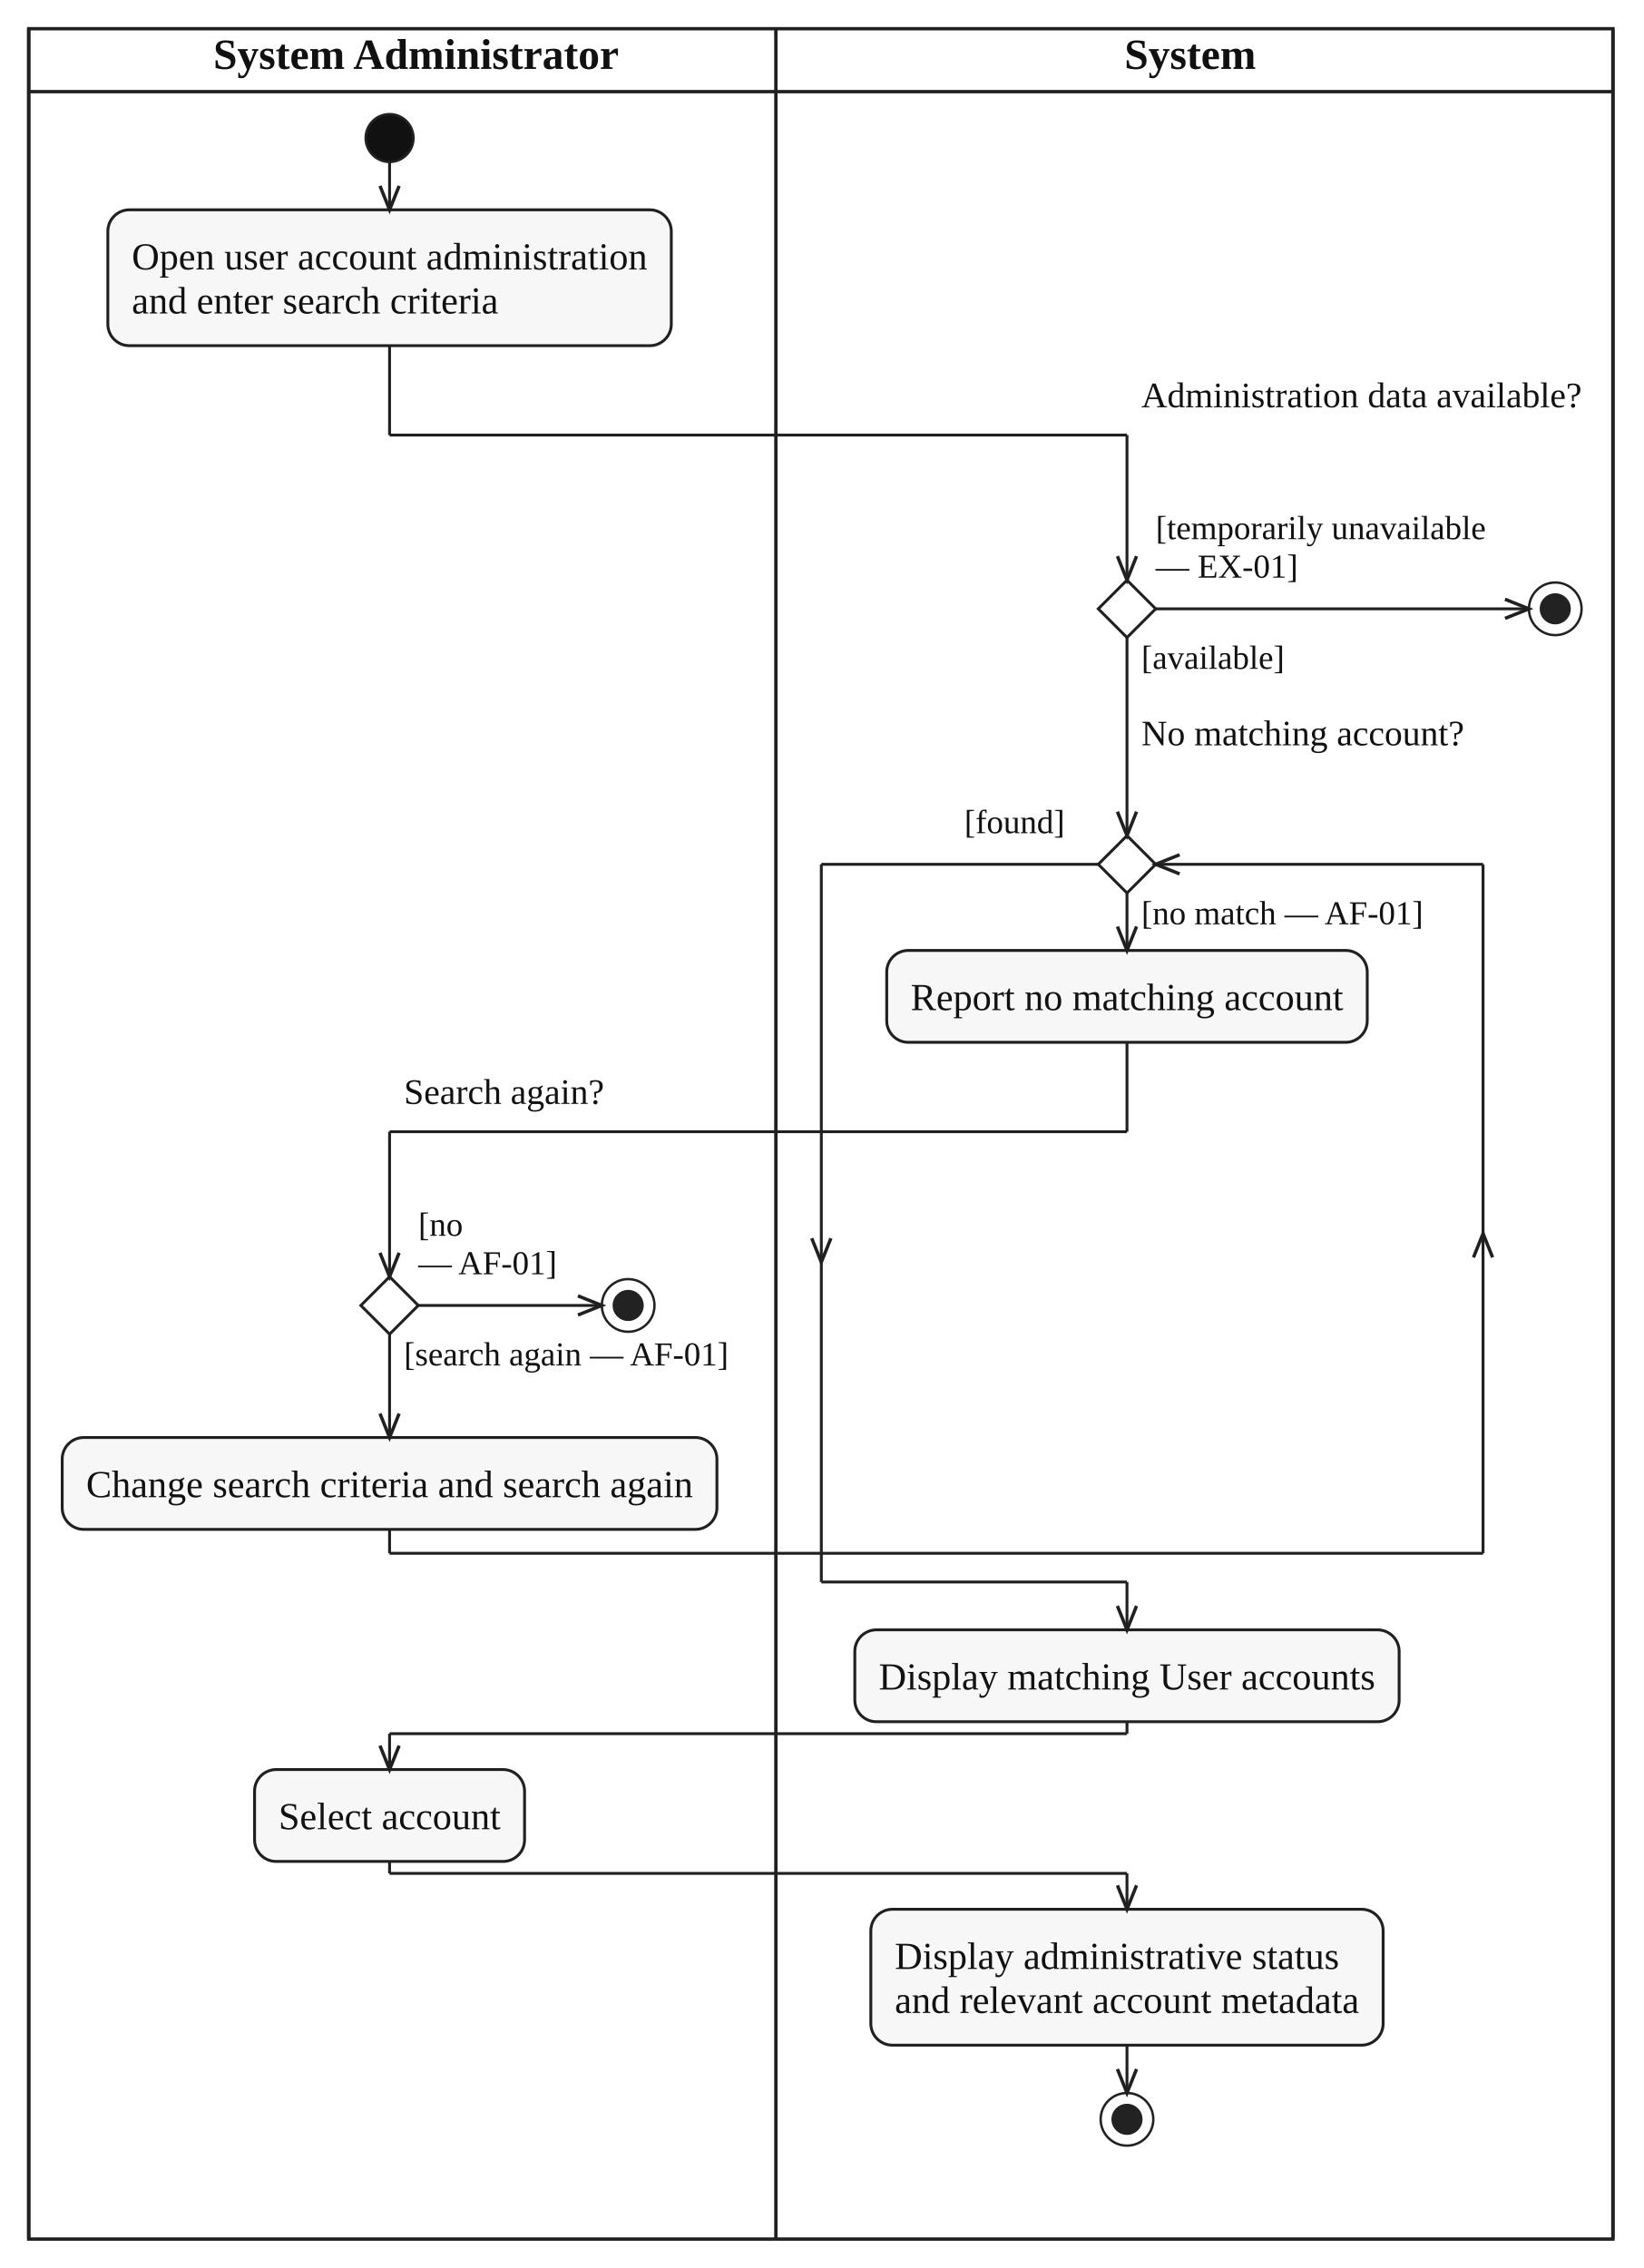
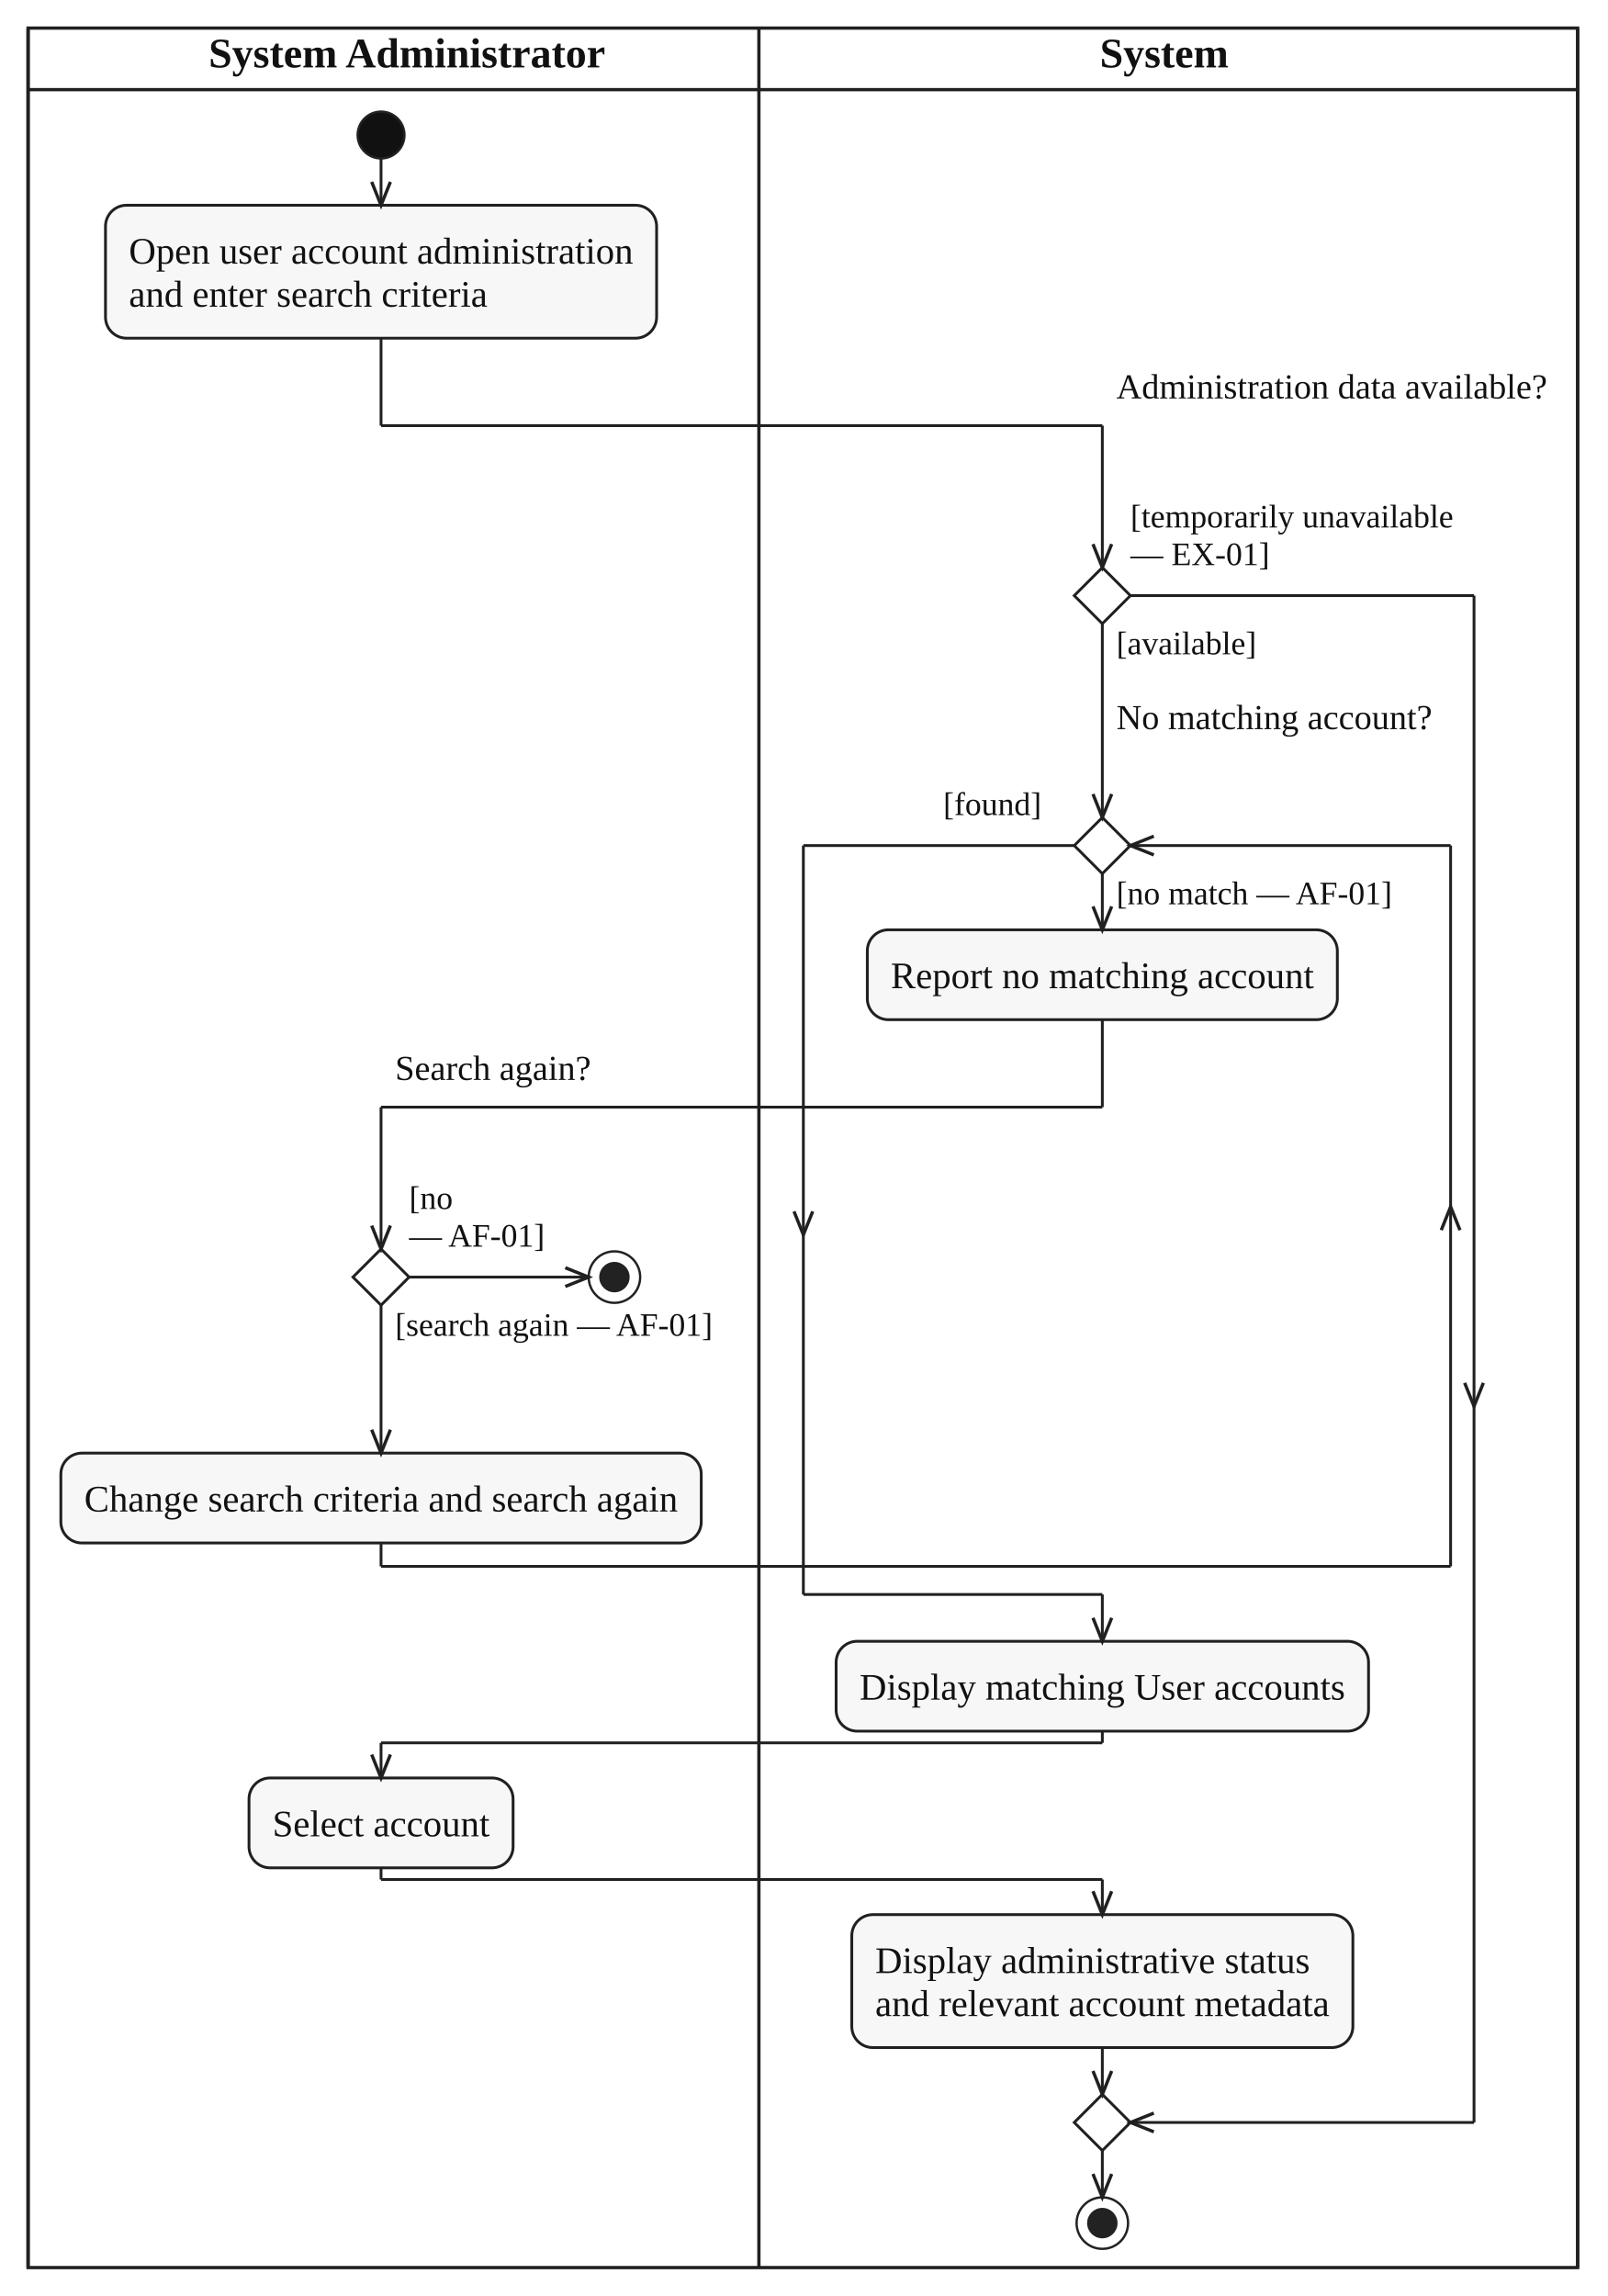
- <svg xmlns="http://www.w3.org/2000/svg" contentStyleType="text/css" height="948px" preserveAspectRatio="none" style="width:687px;height:948px;background:#FFFFFF;" version="1.1" viewBox="-5 0.394 687 948" width="687px" zoomAndPan="magnify" data-pres-formatted="1">
-   <rect id="pres-background" x="-5" y="0.394" width="687" height="948" fill="#FFFFFF" stroke="none" />
+ <svg xmlns="http://www.w3.org/2000/svg" contentStyleType="text/css" height="981px" preserveAspectRatio="none" style="width:687px;height:981px;background:#FFFFFF;" version="1.1" viewBox="-5 0.394 687 981" width="687px" zoomAndPan="magnify" data-pres-formatted="1">
+   <rect id="pres-background" x="-5" y="0.394" width="687" height="981" fill="#FFFFFF" stroke="none" />
  <defs />
  <g>
    <rect fill="#FFFFFF" height="30.698" style="stroke:#FFFFFF;stroke-width:1.0;" width="647.374" x="15" y="12.394" />
    <ellipse cx="157.82" cy="58.092" fill="#111111" rx="10" ry="10" style="stroke:#222222;stroke-width:1.0;" />
    <rect fill="#F7F7F7" height="56.797" rx="9" ry="9" style="stroke:#202020;stroke-width:1.2;" width="235.492" x="40.074" y="88.092" />
    <text fill="#111111" font-family="Times New Roman" font-size="16" lengthAdjust="spacing" textLength="215.492" x="50.074" y="113.029">Open user account administration</text>
    <text fill="#111111" font-family="Times New Roman" font-size="16" lengthAdjust="spacing" textLength="153.234" x="50.074" y="131.428">and enter search criteria</text>
    <polygon fill="#FFFFFF" points="157.82,534.057,169.82,546.057,157.82,558.057,145.82,546.057,157.82,534.057" style="stroke:#202020;stroke-width:1.2;" />
    <text fill="#111111" font-family="Times New Roman" font-size="15" lengthAdjust="spacing" textLength="83.701" x="163.82" y="461.818">Search again?</text>
    <text fill="#111111" font-family="Times New Roman" font-size="15" lengthAdjust="spacing" textLength="3.75" x="163.82" y="479.066"> </text>
    <text fill="#111111" font-family="Times New Roman" font-size="15" lengthAdjust="spacing" textLength="3.75" x="163.82" y="496.315"> </text>
    <text fill="#111111" font-family="Times New Roman" font-size="15" lengthAdjust="spacing" textLength="3.75" x="163.82" y="513.563"> </text>
    <text fill="#111111" font-family="Times New Roman" font-size="15" lengthAdjust="spacing" textLength="3.75" x="163.82" y="530.812"> </text>
    <text fill="#111111" font-family="Times New Roman" font-size="14" lengthAdjust="spacing" textLength="150.452" x="163.82" y="571.127">  [search again — AF-01]  </text>
    <text fill="#111111" font-family="Times New Roman" font-size="6" lengthAdjust="spacing" textLength="1.5" x="163.82" y="579.757"> </text>
    <text fill="#111111" font-family="Times New Roman" font-size="14" lengthAdjust="spacing" textLength="25.662" x="169.82" y="516.93">  [no</text>
    <text fill="#111111" font-family="Times New Roman" font-size="14" lengthAdjust="spacing" textLength="65.721" x="169.82" y="533.028">  — AF-01]</text>
    <text fill="#111111" font-family="Times New Roman" font-size="6" lengthAdjust="spacing" textLength="1.5" x="169.82" y="541.658"> </text>
    <ellipse cx="257.541" cy="546.057" fill="none" rx="11" ry="11" style="stroke:#222222;stroke-width:1.0;" />
    <ellipse cx="257.541" cy="546.057" fill="#222222" rx="6" ry="6" style="stroke:#222222;stroke-width:1.0;" />
-     <rect fill="#F7F7F7" height="38.398" rx="9" ry="9" style="stroke:#202020;stroke-width:1.2;" width="273.641" x="21" y="601.257" />
-     <text fill="#111111" font-family="Times New Roman" font-size="16" lengthAdjust="spacing" textLength="253.641" x="31" y="626.194">Change search criteria and search again</text>
-     <rect fill="#F7F7F7" height="38.398" rx="9" ry="9" style="stroke:#202020;stroke-width:1.2;" width="112.844" x="101.398" y="740.054" />
-     <text fill="#111111" font-family="Times New Roman" font-size="16" lengthAdjust="spacing" textLength="92.844" x="111.398" y="764.991">Select account</text>
-     <line style="stroke:#202020;stroke-width:1.4;" x1="7" x2="7" y1="12.394" y2="936.298" />
+     <rect fill="#F7F7F7" height="38.398" rx="9" ry="9" style="stroke:#202020;stroke-width:1.2;" width="273.641" x="21" y="621.257" />
+     <text fill="#111111" font-family="Times New Roman" font-size="16" lengthAdjust="spacing" textLength="253.641" x="31" y="646.194">Change search criteria and search again</text>
+     <rect fill="#F7F7F7" height="38.398" rx="9" ry="9" style="stroke:#202020;stroke-width:1.2;" width="112.844" x="101.398" y="760.054" />
+     <text fill="#111111" font-family="Times New Roman" font-size="16" lengthAdjust="spacing" textLength="92.844" x="111.398" y="784.991">Select account</text>
+     <line style="stroke:#202020;stroke-width:1.4;" x1="7" x2="7" y1="12.394" y2="969.249" />
    <rect fill="#F7F7F7" height="38.398" rx="9" ry="9" style="stroke:#202020;stroke-width:1.2;" width="200.836" x="365.604" y="397.671" />
    <text fill="#111111" font-family="Times New Roman" font-size="16" lengthAdjust="spacing" textLength="180.836" x="375.604" y="422.608">Report no matching account</text>
    <polygon fill="#FFFFFF" points="466.022,349.671,478.022,361.671,466.022,373.671,454.022,361.671,466.022,349.671" style="stroke:#202020;stroke-width:1.2;" />
    <text fill="#111111" font-family="Times New Roman" font-size="15" lengthAdjust="spacing" textLength="134.949" x="472.022" y="311.929">No matching account?</text>
    <text fill="#111111" font-family="Times New Roman" font-size="15" lengthAdjust="spacing" textLength="3.75" x="472.022" y="329.178"> </text>
    <text fill="#111111" font-family="Times New Roman" font-size="15" lengthAdjust="spacing" textLength="3.75" x="472.022" y="346.426"> </text>
    <text fill="#111111" font-family="Times New Roman" font-size="14" lengthAdjust="spacing" textLength="125.59" x="472.022" y="386.741">[no match — AF-01]  </text>
    <text fill="#111111" font-family="Times New Roman" font-size="6" lengthAdjust="spacing" textLength="1.5" x="472.022" y="395.371"> </text>
    <text fill="#111111" font-family="Times New Roman" font-size="14" lengthAdjust="spacing" textLength="55.986" x="398.036" y="348.643">  [found]  </text>
    <text fill="#111111" font-family="Times New Roman" font-size="6" lengthAdjust="spacing" textLength="1.5" x="398.036" y="357.272"> </text>
-     <rect fill="#F7F7F7" height="38.398" rx="9" ry="9" style="stroke:#202020;stroke-width:1.2;" width="227.5" x="352.272" y="681.655" />
-     <text fill="#111111" font-family="Times New Roman" font-size="16" lengthAdjust="spacing" textLength="207.5" x="362.272" y="706.593">Display matching User accounts</text>
-     <rect fill="#F7F7F7" height="56.797" rx="9" ry="9" style="stroke:#202020;stroke-width:1.2;" width="214.117" x="358.964" y="798.452" />
-     <text fill="#111111" font-family="Times New Roman" font-size="16" lengthAdjust="spacing" textLength="185.75" x="368.964" y="823.39">Display administrative status</text>
-     <text fill="#111111" font-family="Times New Roman" font-size="16" lengthAdjust="spacing" textLength="194.117" x="368.964" y="841.788">and relevant account metadata</text>
-     <ellipse cx="466.022" cy="886.249" fill="none" rx="11" ry="11" style="stroke:#222222;stroke-width:1.0;" />
-     <ellipse cx="466.022" cy="886.249" fill="#222222" rx="6" ry="6" style="stroke:#222222;stroke-width:1.0;" />
+     <rect fill="#F7F7F7" height="38.398" rx="9" ry="9" style="stroke:#202020;stroke-width:1.2;" width="227.5" x="352.272" y="701.655" />
+     <text fill="#111111" font-family="Times New Roman" font-size="16" lengthAdjust="spacing" textLength="207.5" x="362.272" y="726.593">Display matching User accounts</text>
+     <rect fill="#F7F7F7" height="56.797" rx="9" ry="9" style="stroke:#202020;stroke-width:1.2;" width="214.117" x="358.964" y="818.452" />
+     <text fill="#111111" font-family="Times New Roman" font-size="16" lengthAdjust="spacing" textLength="185.75" x="368.964" y="843.39">Display administrative status</text>
+     <text fill="#111111" font-family="Times New Roman" font-size="16" lengthAdjust="spacing" textLength="194.117" x="368.964" y="861.788">and relevant account metadata</text>
    <polygon fill="#FFFFFF" points="466.022,242.876,478.022,254.876,466.022,266.876,454.022,254.876,466.022,242.876" style="stroke:#202020;stroke-width:1.2;" />
    <text fill="#111111" font-family="Times New Roman" font-size="15" lengthAdjust="spacing" textLength="184.102" x="472.022" y="170.637">Administration data available?</text>
    <text fill="#111111" font-family="Times New Roman" font-size="15" lengthAdjust="spacing" textLength="3.75" x="472.022" y="187.886"> </text>
    <text fill="#111111" font-family="Times New Roman" font-size="15" lengthAdjust="spacing" textLength="3.75" x="472.022" y="205.134"> </text>
    <text fill="#111111" font-family="Times New Roman" font-size="15" lengthAdjust="spacing" textLength="3.75" x="472.022" y="222.383"> </text>
    <text fill="#111111" font-family="Times New Roman" font-size="15" lengthAdjust="spacing" textLength="3.75" x="472.022" y="239.631"> </text>
    <text fill="#111111" font-family="Times New Roman" font-size="14" lengthAdjust="spacing" textLength="66.849" x="472.022" y="279.946">[available]  </text>
    <text fill="#111111" font-family="Times New Roman" font-size="6" lengthAdjust="spacing" textLength="1.5" x="472.022" y="288.576"> </text>
    <text fill="#111111" font-family="Times New Roman" font-size="14" lengthAdjust="spacing" textLength="144.997" x="478.022" y="225.749">  [temporarily unavailable</text>
    <text fill="#111111" font-family="Times New Roman" font-size="14" lengthAdjust="spacing" textLength="66.486" x="478.022" y="241.848">  — EX-01]</text>
    <text fill="#111111" font-family="Times New Roman" font-size="6" lengthAdjust="spacing" textLength="1.5" x="478.022" y="250.477"> </text>
-     <ellipse cx="645.019" cy="254.876" fill="none" rx="11" ry="11" style="stroke:#222222;stroke-width:1.0;" />
-     <ellipse cx="645.019" cy="254.876" fill="#222222" rx="6" ry="6" style="stroke:#222222;stroke-width:1.0;" />
-     <line style="stroke:#202020;stroke-width:1.4;" x1="319.272" x2="319.272" y1="12.394" y2="936.298" />
-     <line style="stroke:#202020;stroke-width:1.4;" x1="669.124" x2="669.124" y1="12.394" y2="936.298" />
+     <polygon fill="#FFFFFF" points="466.022,895.249,478.022,907.249,466.022,919.249,454.022,907.249,466.022,895.249" style="stroke:#202020;stroke-width:1.2;" />
+     <ellipse cx="466.022" cy="950.249" fill="none" rx="11" ry="11" style="stroke:#222222;stroke-width:1.0;" />
+     <ellipse cx="466.022" cy="950.249" fill="#222222" rx="6" ry="6" style="stroke:#222222;stroke-width:1.0;" />
+     <line style="stroke:#202020;stroke-width:1.4;" x1="319.272" x2="319.272" y1="12.394" y2="969.249" />
+     <line style="stroke:#202020;stroke-width:1.4;" x1="669.124" x2="669.124" y1="12.394" y2="969.249" />
    <polyline points="610.843,525.985 614.843,515.985 618.843,525.985" fill="none" stroke="#202020" stroke-width="1.4" stroke-linejoin="miter" stroke-linecap="butt" class="open-arrowhead" />
    <line style="stroke:#202020;stroke-width:1.2;" x1="157.82" x2="157.82" y1="68.092" y2="88.092" />
    <polyline points="153.82,78.092 157.82,88.092 161.82,78.092" fill="none" stroke="#202020" stroke-width="1.4" stroke-linejoin="miter" stroke-linecap="butt" class="open-arrowhead" />
-     <line style="stroke:#202020;stroke-width:1.2;" x1="157.82" x2="157.82" y1="558.057" y2="601.257" />
-     <polyline points="153.82,591.257 157.82,601.257 161.82,591.257" fill="none" stroke="#202020" stroke-width="1.4" stroke-linejoin="miter" stroke-linecap="butt" class="open-arrowhead" />
+     <line style="stroke:#202020;stroke-width:1.2;" x1="157.82" x2="157.82" y1="558.057" y2="621.257" />
+     <polyline points="153.82,611.257 157.82,621.257 161.82,611.257" fill="none" stroke="#202020" stroke-width="1.4" stroke-linejoin="miter" stroke-linecap="butt" class="open-arrowhead" />
    <line style="stroke:#202020;stroke-width:1.2;" x1="169.82" x2="246.541" y1="546.057" y2="546.057" />
    <polyline points="236.541,542.057 246.541,546.057 236.541,550.057" fill="none" stroke="#202020" stroke-width="1.4" stroke-linejoin="miter" stroke-linecap="butt" class="open-arrowhead" />
    <line style="stroke:#202020;stroke-width:1.2;" x1="466.022" x2="466.022" y1="373.671" y2="397.671" />
    <polyline points="462.022,387.671 466.022,397.671 470.022,387.671" fill="none" stroke="#202020" stroke-width="1.4" stroke-linejoin="miter" stroke-linecap="butt" class="open-arrowhead" />
    <line style="stroke:#202020;stroke-width:1.2;" x1="454.022" x2="338.272" y1="361.671" y2="361.671" />
    <polyline points="334.272,517.985 338.272,527.985 342.272,517.985" fill="none" stroke="#202020" stroke-width="1.4" stroke-linejoin="miter" stroke-linecap="butt" class="open-arrowhead" />
-     <line style="stroke:#202020;stroke-width:1.2;" x1="338.272" x2="338.272" y1="361.671" y2="661.655" />
-     <line style="stroke:#202020;stroke-width:1.2;" x1="338.272" x2="466.022" y1="661.655" y2="661.655" />
-     <line style="stroke:#202020;stroke-width:1.2;" x1="466.022" x2="466.022" y1="661.655" y2="681.655" />
-     <polyline points="462.022,671.655 466.022,681.655 470.022,671.655" fill="none" stroke="#202020" stroke-width="1.4" stroke-linejoin="miter" stroke-linecap="butt" class="open-arrowhead" />
-     <line style="stroke:#202020;stroke-width:1.2;" x1="466.022" x2="466.022" y1="855.249" y2="875.249" />
-     <polyline points="462.022,865.249 466.022,875.249 470.022,865.249" fill="none" stroke="#202020" stroke-width="1.4" stroke-linejoin="miter" stroke-linecap="butt" class="open-arrowhead" />
+     <line style="stroke:#202020;stroke-width:1.2;" x1="338.272" x2="338.272" y1="361.671" y2="681.655" />
+     <line style="stroke:#202020;stroke-width:1.2;" x1="338.272" x2="466.022" y1="681.655" y2="681.655" />
+     <line style="stroke:#202020;stroke-width:1.2;" x1="466.022" x2="466.022" y1="681.655" y2="701.655" />
+     <polyline points="462.022,691.655 466.022,701.655 470.022,691.655" fill="none" stroke="#202020" stroke-width="1.4" stroke-linejoin="miter" stroke-linecap="butt" class="open-arrowhead" />
    <line style="stroke:#202020;stroke-width:1.2;" x1="466.022" x2="466.022" y1="266.876" y2="349.671" />
    <polyline points="462.022,339.671 466.022,349.671 470.022,339.671" fill="none" stroke="#202020" stroke-width="1.4" stroke-linejoin="miter" stroke-linecap="butt" class="open-arrowhead" />
-     <line style="stroke:#202020;stroke-width:1.2;" x1="478.022" x2="634.019" y1="254.876" y2="254.876" />
-     <polyline points="624.019,250.876 634.019,254.876 624.019,258.876" fill="none" stroke="#202020" stroke-width="1.4" stroke-linejoin="miter" stroke-linecap="butt" class="open-arrowhead" />
+     <line style="stroke:#202020;stroke-width:1.2;" x1="478.022" x2="624.843" y1="254.876" y2="254.876" />
+     <polyline points="620.843,591.257 624.843,601.257 628.843,591.257" fill="none" stroke="#202020" stroke-width="1.4" stroke-linejoin="miter" stroke-linecap="butt" class="open-arrowhead" />
+     <line style="stroke:#202020;stroke-width:1.2;" x1="624.843" x2="624.843" y1="254.876" y2="907.249" />
+     <line style="stroke:#202020;stroke-width:1.2;" x1="624.843" x2="478.022" y1="907.249" y2="907.249" />
+     <polyline points="488.022,903.249 478.022,907.249 488.022,911.249" fill="none" stroke="#202020" stroke-width="1.4" stroke-linejoin="miter" stroke-linecap="butt" class="open-arrowhead" />
+     <line style="stroke:#202020;stroke-width:1.2;" x1="466.022" x2="466.022" y1="875.249" y2="895.249" />
+     <polyline points="462.022,885.249 466.022,895.249 470.022,885.249" fill="none" stroke="#202020" stroke-width="1.4" stroke-linejoin="miter" stroke-linecap="butt" class="open-arrowhead" />
+     <line style="stroke:#202020;stroke-width:1.2;" x1="466.022" x2="466.022" y1="919.249" y2="939.249" />
+     <polyline points="462.022,929.249 466.022,939.249 470.022,929.249" fill="none" stroke="#202020" stroke-width="1.4" stroke-linejoin="miter" stroke-linecap="butt" class="open-arrowhead" />
    <line style="stroke:#202020;stroke-width:1.2;" x1="466.022" x2="466.022" y1="436.069" y2="473.435" />
    <line style="stroke:#202020;stroke-width:1.2;" x1="466.022" x2="157.82" y1="473.435" y2="473.435" />
    <line style="stroke:#202020;stroke-width:1.2;" x1="157.82" x2="157.82" y1="473.435" y2="534.057" />
    <polyline points="153.82,524.057 157.82,534.057 161.82,524.057" fill="none" stroke="#202020" stroke-width="1.4" stroke-linejoin="miter" stroke-linecap="butt" class="open-arrowhead" />
-     <line style="stroke:#202020;stroke-width:1.2;" x1="157.82" x2="157.82" y1="639.655" y2="649.655" />
-     <line style="stroke:#202020;stroke-width:1.2;" x1="157.82" x2="614.843" y1="649.655" y2="649.655" />
-     <line style="stroke:#202020;stroke-width:1.2;" x1="614.843" x2="614.843" y1="361.671" y2="649.655" />
+     <line style="stroke:#202020;stroke-width:1.2;" x1="157.82" x2="157.82" y1="659.655" y2="669.655" />
+     <line style="stroke:#202020;stroke-width:1.2;" x1="157.82" x2="614.843" y1="669.655" y2="669.655" />
+     <line style="stroke:#202020;stroke-width:1.2;" x1="614.843" x2="614.843" y1="361.671" y2="669.655" />
    <line style="stroke:#202020;stroke-width:1.2;" x1="614.843" x2="478.022" y1="361.671" y2="361.671" />
    <polyline points="488.022,357.671 478.022,361.671 488.022,365.671" fill="none" stroke="#202020" stroke-width="1.4" stroke-linejoin="miter" stroke-linecap="butt" class="open-arrowhead" />
-     <line style="stroke:#202020;stroke-width:1.2;" x1="466.022" x2="466.022" y1="720.054" y2="725.054" />
-     <line style="stroke:#202020;stroke-width:1.2;" x1="466.022" x2="157.82" y1="725.054" y2="725.054" />
-     <line style="stroke:#202020;stroke-width:1.2;" x1="157.82" x2="157.82" y1="725.054" y2="740.054" />
-     <polyline points="153.82,730.054 157.82,740.054 161.82,730.054" fill="none" stroke="#202020" stroke-width="1.4" stroke-linejoin="miter" stroke-linecap="butt" class="open-arrowhead" />
-     <line style="stroke:#202020;stroke-width:1.2;" x1="157.82" x2="157.82" y1="778.452" y2="783.452" />
-     <line style="stroke:#202020;stroke-width:1.2;" x1="157.82" x2="466.022" y1="783.452" y2="783.452" />
-     <line style="stroke:#202020;stroke-width:1.2;" x1="466.022" x2="466.022" y1="783.452" y2="798.452" />
-     <polyline points="462.022,788.452 466.022,798.452 470.022,788.452" fill="none" stroke="#202020" stroke-width="1.4" stroke-linejoin="miter" stroke-linecap="butt" class="open-arrowhead" />
+     <line style="stroke:#202020;stroke-width:1.2;" x1="466.022" x2="466.022" y1="740.054" y2="745.054" />
+     <line style="stroke:#202020;stroke-width:1.2;" x1="466.022" x2="157.82" y1="745.054" y2="745.054" />
+     <line style="stroke:#202020;stroke-width:1.2;" x1="157.82" x2="157.82" y1="745.054" y2="760.054" />
+     <polyline points="153.82,750.054 157.82,760.054 161.82,750.054" fill="none" stroke="#202020" stroke-width="1.4" stroke-linejoin="miter" stroke-linecap="butt" class="open-arrowhead" />
+     <line style="stroke:#202020;stroke-width:1.2;" x1="157.82" x2="157.82" y1="798.452" y2="803.452" />
+     <line style="stroke:#202020;stroke-width:1.2;" x1="157.82" x2="466.022" y1="803.452" y2="803.452" />
+     <line style="stroke:#202020;stroke-width:1.2;" x1="466.022" x2="466.022" y1="803.452" y2="818.452" />
+     <polyline points="462.022,808.452 466.022,818.452 470.022,808.452" fill="none" stroke="#202020" stroke-width="1.4" stroke-linejoin="miter" stroke-linecap="butt" class="open-arrowhead" />
    <line style="stroke:#202020;stroke-width:1.2;" x1="157.82" x2="157.82" y1="144.889" y2="182.255" />
    <line style="stroke:#202020;stroke-width:1.2;" x1="157.82" x2="466.022" y1="182.255" y2="182.255" />
    <line style="stroke:#202020;stroke-width:1.2;" x1="466.022" x2="466.022" y1="182.255" y2="242.876" />
    <polyline points="462.022,232.876 466.022,242.876 470.022,232.876" fill="none" stroke="#202020" stroke-width="1.4" stroke-linejoin="miter" stroke-linecap="butt" class="open-arrowhead" />
    <text fill="#111111" font-family="Times New Roman" font-size="18" font-weight="bold" lengthAdjust="spacing" textLength="170.481" x="84.145" y="29.198">System Administrator</text>
    <text fill="#111111" font-family="Times New Roman" font-size="7" font-weight="bold" lengthAdjust="spacing" textLength="1.75" x="79.645" y="39.627"> </text>
    <text fill="#111111" font-family="Times New Roman" font-size="18" font-weight="bold" lengthAdjust="spacing" textLength="54.993" x="464.952" y="29.198">System</text>
    <text fill="#111111" font-family="Times New Roman" font-size="7" font-weight="bold" lengthAdjust="spacing" textLength="1.75" x="460.452" y="39.627"> </text>
  </g>
  <g id="pres-frame" fill="none" stroke="#202020" stroke-width="1.4">
-     <rect x="7" y="12.394" width="662.124" height="923.905" />
+     <rect x="7" y="12.394" width="662.124" height="956.855" />
    <line x1="7" x2="669.124" y1="38.698" y2="38.698" />
  </g>
</svg>
